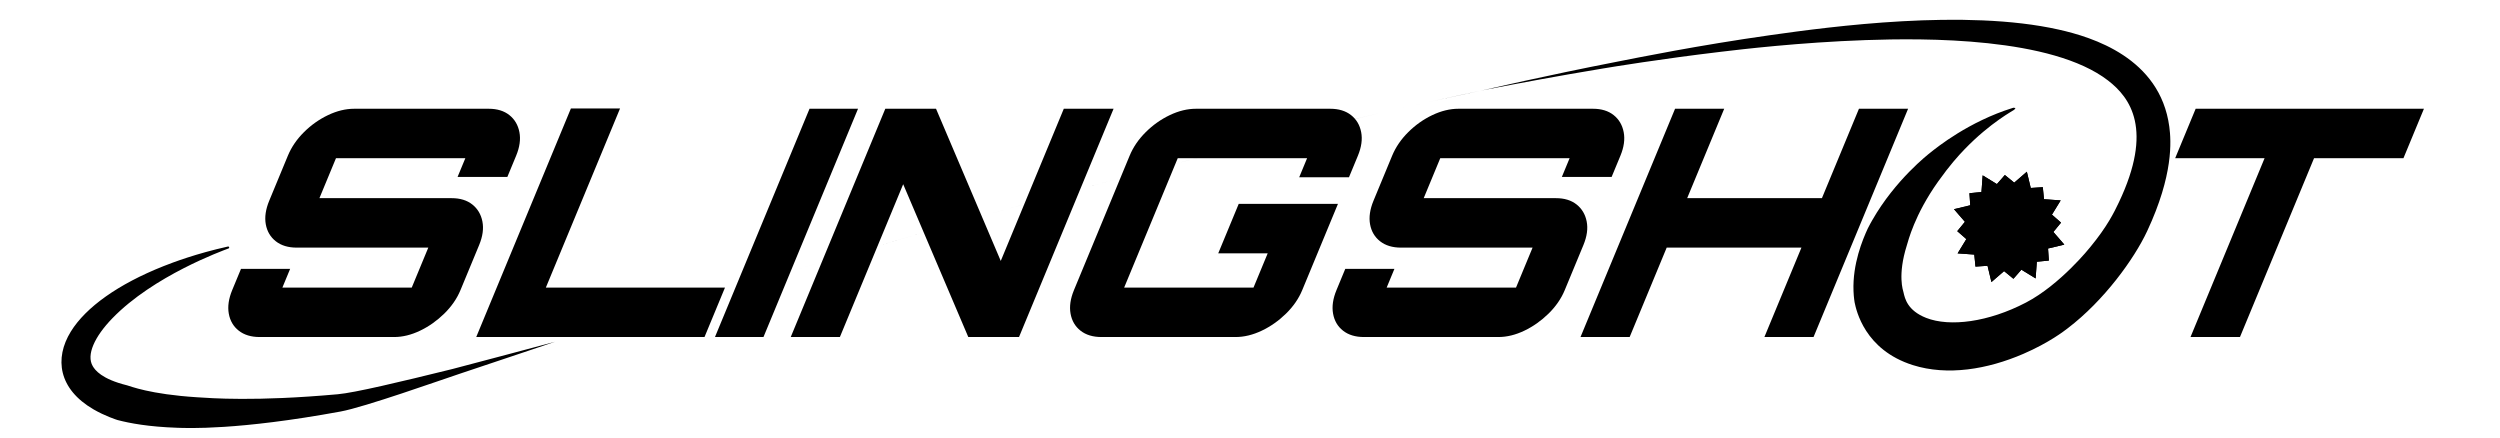
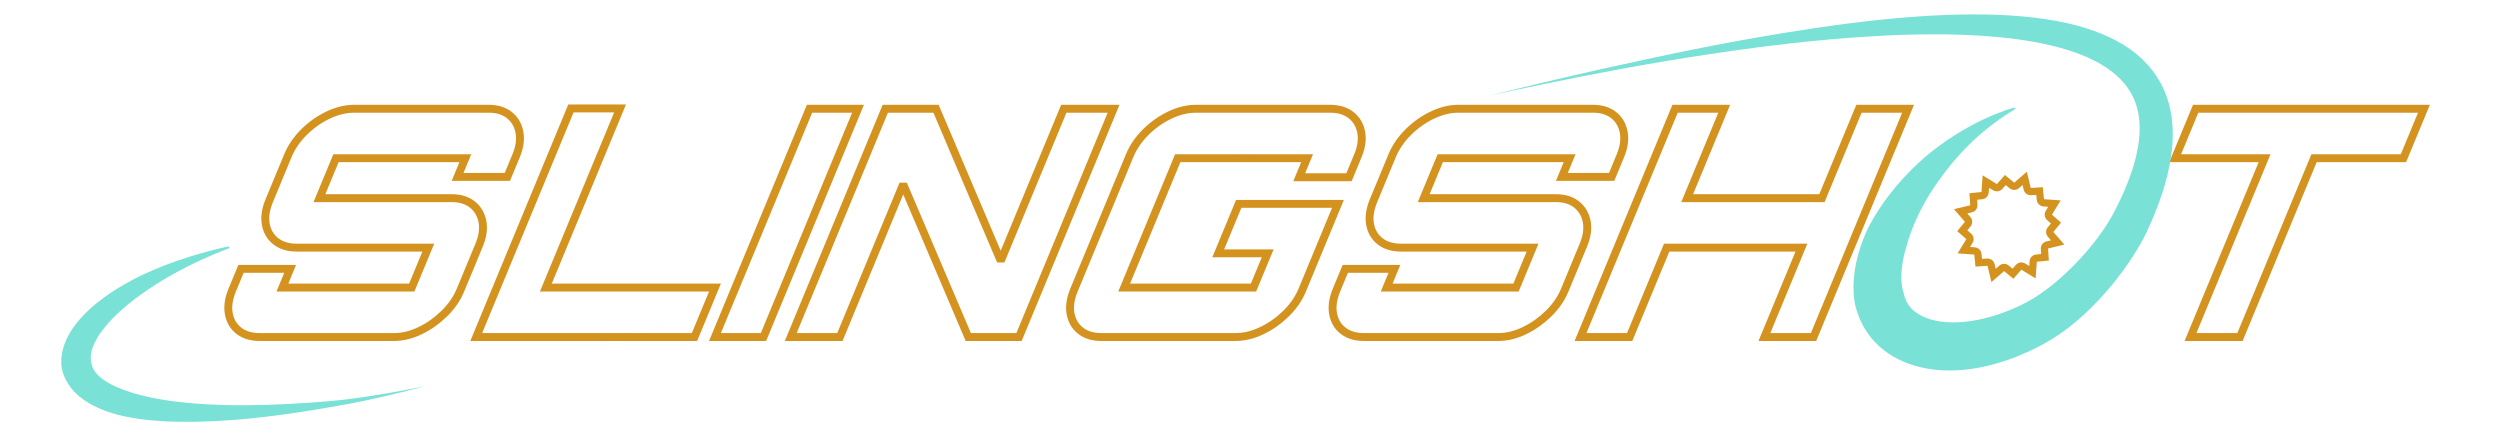
- <svg xmlns="http://www.w3.org/2000/svg" width="100%" height="100%" viewBox="0 0 8000 1400" version="1.1" xml:space="preserve" style="fill-rule:evenodd;clip-rule:evenodd;stroke-linejoin:round;stroke-miterlimit:2;">
+ <svg xmlns="http://www.w3.org/2000/svg" width="100%" height="100%" viewBox="0 0 8000 1400" version="1.1" xml:space="preserve" style="fill-rule:evenodd;clip-rule:evenodd;stroke-linecap:square;stroke-miterlimit:2;">
  <rect id="Artboard1" x="0" y="0" width="8000" height="1400" style="fill:none;" />
  <g>
-     <path d="M830.999,1078.49c-27.393,0 -49.701,-6.764 -66.925,-20.291c-17.225,-13.527 -27.873,-31.705 -31.945,-54.532c-4.072,-22.828 -0.434,-47.938 10.912,-75.331l28.156,-67.975l157.256,-0l-24.794,59.858l413.939,0l52.95,-127.833l-421.04,-0c-27.393,-0 -49.702,-6.764 -66.926,-20.292c-17.224,-13.527 -27.905,-31.625 -32.043,-54.294c-4.137,-22.669 -0.467,-47.859 11.011,-75.569l59.674,-144.066c11.347,-27.393 28.511,-52.504 51.494,-75.331c22.983,-22.828 48.69,-41.005 77.121,-54.533c28.43,-13.527 56.342,-20.291 83.735,-20.291l430.171,0c27.14,0 49.216,6.764 66.229,20.291c17.013,13.528 27.724,31.705 32.134,54.533c4.41,22.827 0.942,47.938 -10.404,75.331l-28.157,67.975l-159.285,-0l24.795,-59.859l-413.939,-0l-52.95,127.834l423.069,-0c27.139,-0 49.216,6.764 66.228,20.291c17.013,13.527 27.758,31.626 32.233,54.295c4.476,22.669 0.975,47.858 -10.503,75.568l-59.674,144.067c-11.347,27.393 -28.68,52.503 -52.001,75.331c-23.322,22.827 -49.092,41.005 -77.311,54.532c-28.219,13.527 -55.899,20.291 -83.038,20.291l-430.172,0Z" style="fill-rule:nonzero;" />
-     <path d="M1523.94,1078.49l302.994,-731.494l157.257,-0l-237.437,573.223l573.223,0l-65.558,158.271l-730.479,0Z" style="fill-rule:nonzero;" />
-     <path d="M2287.9,1078.49l302.574,-730.48l155.227,0l-302.574,730.48l-155.227,0Z" style="fill-rule:nonzero;" />
-     <path d="M2530.38,1078.49l302.575,-730.48l162.329,0l207.149,486.987l201.717,-486.987l159.285,0l-302.575,730.48l-162.329,0l-208.338,-489.016l-202.557,489.016l-157.256,0Z" style="fill-rule:nonzero;" />
-     <path d="M3524.64,1078.49c-27.393,0 -49.701,-6.764 -66.925,-20.291c-17.225,-13.527 -27.873,-31.705 -31.945,-54.532c-4.072,-22.828 -0.434,-47.938 10.912,-75.331l178.183,-430.171c11.347,-27.393 28.511,-52.504 51.494,-75.331c22.983,-22.828 48.69,-41.005 77.12,-54.533c28.431,-13.527 56.343,-20.291 83.736,-20.291l429.157,0c27.393,0 49.701,6.764 66.926,20.291c17.224,13.528 28.041,31.705 32.451,54.533c4.41,22.827 0.942,47.938 -10.404,75.331l-28.577,68.989l-159.285,0l25.215,-60.873l-413.939,-0l-171.459,413.938l413.939,0l45.386,-109.571l-158.271,-0l65.558,-158.271l317.556,-0l-114.306,275.959c-11.347,27.393 -28.68,52.503 -52.002,75.331c-23.321,22.827 -49.196,41.005 -77.627,54.532c-28.431,13.527 -56.343,20.291 -83.736,20.291l-429.157,0Z" style="fill-rule:nonzero;" />
-     <path d="M4364.69,1078.49c-27.393,0 -49.702,-6.764 -66.926,-20.291c-17.224,-13.527 -27.872,-31.705 -31.944,-54.532c-4.072,-22.828 -0.435,-47.938 10.912,-75.331l28.156,-67.975l157.256,-0l-24.794,59.858l413.938,0l52.951,-127.833l-421.041,-0c-27.393,-0 -49.701,-6.764 -66.925,-20.292c-17.225,-13.527 -27.906,-31.625 -32.043,-54.294c-4.138,-22.669 -0.468,-47.859 11.01,-75.569l59.675,-144.066c11.346,-27.393 28.511,-52.504 51.494,-75.331c22.983,-22.828 48.689,-41.005 77.12,-54.533c28.431,-13.527 56.343,-20.291 83.736,-20.291l430.171,0c27.139,0 49.216,6.764 66.228,20.291c17.013,13.528 27.725,31.705 32.135,54.533c4.41,22.827 0.942,47.938 -10.405,75.331l-28.156,67.975l-159.285,-0l24.794,-59.859l-413.938,-0l-52.951,127.834l423.07,-0c27.139,-0 49.215,6.764 66.228,20.291c17.013,13.527 27.757,31.626 32.233,54.295c4.476,22.669 0.975,47.858 -10.503,75.568l-59.674,144.067c-11.347,27.393 -28.681,52.503 -52.002,75.331c-23.321,22.827 -49.091,41.005 -77.31,54.532c-28.22,13.527 -55.899,20.291 -83.039,20.291l-430.171,0Z" style="fill-rule:nonzero;" />
-     <path d="M5057.64,1078.49l302.575,-730.48l157.256,0l-118.508,286.105l431.185,-0l118.509,-286.105l157.256,0l-302.575,730.48l-157.256,0l118.509,-286.104l-431.186,-0l-118.509,286.104l-157.256,0Z" style="fill-rule:nonzero;" />
-     <path d="M7009.64,1078.49l237.017,-572.209l-286.104,-0l65.557,-158.271l730.48,0l-65.558,158.271l-286.104,-0l-237.017,572.209l-158.271,0Z" style="fill-rule:nonzero;" />
-     <path d="M1776.09,1093.66c-1.474,0.46 -175.347,59.3 -303.662,101.912c-64.514,21.424 -305.142,107.066 -382.591,121.301c-329.652,60.591 -491.684,53.047 -522.48,52.001c-91.895,-3.119 -152.285,-14.55 -191.159,-24.744c-2.535,-0.665 -40.381,-12.928 -76.701,-34.006c-112.332,-65.191 -126.116,-162.815 -72.782,-249.2c48.042,-77.813 151.66,-151.708 296.521,-209.234c30.616,-12.158 104.223,-40.083 206.351,-62.869c2.384,-0.532 1.872,1.008 4.01,2.159c-1.158,2.145 0.109,3.138 -2.161,4.004c-20.758,7.917 -239.936,87.365 -371.931,223.576c-57.276,59.105 -83.71,117.363 -62.799,152.944c7.324,12.462 27.876,41.33 109.898,61.549c9.459,2.331 72.307,28.587 224.247,38.217c43.4,2.751 184.837,14.235 449.934,-9.658c53.878,-4.856 196.955,-38.7 366.791,-80.725c28.217,-6.982 325.03,-86.211 328.514,-87.227Zm2642.97,-732.528c57.653,-13.342 115.069,-26.36 172.153,-39.01c81.165,-17.987 122.575,-26.837 145.503,-31.583c-92.587,19.711 -197.75,42.863 -317.656,70.593Zm-726.862,180.61c289.282,-76.206 528.289,-134.687 726.862,-180.61c-240.444,55.642 -485.023,116.914 -726.862,180.61Zm-1225.99,344.923c184.473,-54.533 380.464,-111.588 583.335,-169.003c-201.081,56.91 -402.141,115.479 -583.335,169.003Zm2270.51,-596.126c2.757,-0.587 5.504,-1.171 8.239,-1.752c15.073,-3.201 198.326,-46.299 430.078,-91.429c66.012,-12.855 258.08,-52.106 492.137,-85.199c191.759,-27.113 621.135,-84.802 921.064,-17.384c107.147,24.085 323.853,90.044 353.517,310.426c6.185,45.946 13.244,154.576 -70.737,334.183c-42.041,89.912 -138.45,222.854 -254.317,311.088c-10.82,8.239 -58.808,45.903 -141.969,81.849c-114.79,49.616 -242.885,71.046 -353.623,36.005c-154.703,-48.954 -181.127,-175.825 -186.366,-200.89c-0.038,-0.182 -2.747,-15.355 -3.527,-36.308c-3.226,-86.697 29.05,-163.973 45.555,-199.698c3.572,-7.732 13.245,-24.673 14.453,-26.787c73.983,-129.568 179.965,-211.481 184.917,-215.464c22.258,-17.898 124.347,-100.127 264.45,-143.757c2.105,-0.656 2.084,-0.703 2.275,-0.699c3.436,0.057 3.353,0.792 6.787,0.849c-1.503,1.71 -2.442,3.866 -3.945,5.576c-1.547,1.758 -76.276,40.781 -158.679,126.153c-20.657,21.401 -48.104,51.719 -85.138,103.826c-75.73,106.551 -95.754,190.471 -100.041,204.049c-30.291,95.946 -11.768,145.22 -10.674,150.169c4.395,19.877 12.818,58.458 72.65,81.926c75.323,29.544 199.15,13.646 319.205,-49.043c110.428,-57.664 204.828,-176.334 205.557,-177.218c54.496,-66.105 76.463,-111.18 91.714,-143.262c110.982,-233.466 36.88,-334.977 -34.5,-390.096c-180.078,-139.056 -586.587,-136.007 -775.722,-129.362c-211.887,7.444 -398.695,29.735 -462.514,37.349c-196.503,23.446 -348.557,48.631 -378.748,53.632c-144.055,23.86 -273.843,48.164 -366.838,66.198c-5.007,0.971 -12.08,2.342 -25.26,5.07Zm-1687.17,427.123c14.717,-4.165 29.339,-8.295 43.867,-12.39c-14.657,4.131 -29.28,8.261 -43.867,12.39Zm-1090.31,320.681c125.262,-37.885 303.607,-91.604 506.978,-151.678c-181.637,53.694 -352.106,104.941 -506.978,151.678Zm1134.18,-333.071c194.96,-54.954 395.91,-110.095 598.788,-163.53c-179.464,47.277 -378.277,101.375 -598.788,163.53Zm-1317.32,388.388c22.674,-7.086 45.479,-13.741 68.219,-20.611c37.252,-11.255 75.584,-22.835 114.921,-34.706c-98.085,29.665 -163.621,49.62 -183.14,55.317Z" />
-     <path d="M6485.92,549.493l12.48,52.035l38.603,-2.564l3.782,38.502l53.375,3.804l-27.969,45.619l29.11,25.483l-24.552,29.9l35.053,40.431l-52.035,12.48l2.564,38.603l-38.503,3.782l-3.803,53.376l-45.619,-27.97l-25.483,29.11l-29.9,-24.552l-40.432,35.053l-12.479,-52.035l-38.603,2.565l-3.782,-38.503l-53.376,-3.804l27.97,-45.619l-29.11,-25.483l24.551,-29.9l-35.052,-40.431l52.035,-12.48l-2.565,-38.603l38.503,-3.782l3.804,-53.376l45.619,27.97l25.483,-29.11l29.899,24.552l40.432,-35.053Z" />
-     <path d="M6485.92,549.493l12.48,52.035l38.603,-2.564l3.782,38.502l53.375,3.804l-27.969,45.619l29.11,25.483l-24.552,29.9l35.053,40.431l-52.035,12.48l2.564,38.603l-38.503,3.782l-3.803,53.376l-45.619,-27.97l-25.483,29.11l-29.9,-24.552l-40.432,35.053l-12.479,-52.035l-38.603,2.565l-3.782,-38.503l-53.376,-3.804l27.97,-45.619l-29.11,-25.483l24.551,-29.9l-35.052,-40.431l52.035,-12.48l-2.565,-38.603l38.503,-3.782l3.804,-53.376l45.619,27.97l25.483,-29.11l29.899,24.552l40.432,-35.053Z" />
+     <g>
+       <path d="M830.999,1078.49c-27.393,0 -49.701,-6.764 -66.925,-20.291c-17.225,-13.527 -27.873,-31.705 -31.945,-54.532c-4.072,-22.828 -0.434,-47.938 10.912,-75.331l28.156,-67.975l157.256,-0l-24.794,59.858l413.939,0l52.95,-127.833l-421.04,-0c-27.393,-0 -49.702,-6.764 -66.926,-20.292c-17.224,-13.527 -27.905,-31.625 -32.043,-54.294c-4.137,-22.669 -0.467,-47.859 11.011,-75.569l59.674,-144.066c11.347,-27.393 28.511,-52.504 51.494,-75.331c22.983,-22.828 48.69,-41.005 77.121,-54.533c28.43,-13.527 56.342,-20.291 83.735,-20.291l430.171,0c27.14,0 49.216,6.764 66.229,20.291c17.013,13.528 27.724,31.705 32.134,54.533c4.41,22.827 0.942,47.938 -10.404,75.331l-28.157,67.975l-159.285,-0l24.795,-59.859l-413.939,-0l-52.95,127.834l423.069,-0c27.139,-0 49.216,6.764 66.228,20.291c17.013,13.527 27.758,31.626 32.233,54.295c4.476,22.669 0.975,47.858 -10.503,75.568l-59.674,144.067c-11.347,27.393 -28.68,52.503 -52.001,75.331c-23.322,22.827 -49.092,41.005 -77.311,54.532c-28.219,13.527 -55.899,20.291 -83.038,20.291l-430.172,0Z" style="fill:none;fill-rule:nonzero;stroke:#d4921f;stroke-width:25.29px;" />
+       <path d="M1523.94,1078.49l302.994,-731.494l157.257,-0l-237.437,573.223l541.146,0l-65.558,158.271l-698.402,0Z" style="fill:none;fill-rule:nonzero;stroke:#d4921f;stroke-width:25.29px;" />
+       <path d="M2287.9,1078.49l302.574,-730.48l155.227,0l-302.574,730.48l-155.227,0Z" style="fill:none;fill-rule:nonzero;stroke:#d4921f;stroke-width:25.29px;" />
+       <path d="M2530.38,1078.49l302.575,-730.48l162.329,0l207.149,486.987l201.717,-486.987l159.285,0l-302.575,730.48l-162.329,0l-208.338,-489.016l-202.557,489.016l-157.256,0Z" style="fill:none;fill-rule:nonzero;stroke:#d4921f;stroke-width:25.29px;" />
+       <path d="M3524.64,1078.49c-27.393,0 -49.701,-6.764 -66.925,-20.291c-17.225,-13.527 -27.873,-31.705 -31.945,-54.532c-4.072,-22.828 -0.434,-47.938 10.912,-75.331l178.183,-430.171c11.347,-27.393 28.511,-52.504 51.494,-75.331c22.983,-22.828 48.69,-41.005 77.12,-54.533c28.431,-13.527 56.343,-20.291 83.736,-20.291l429.157,0c27.393,0 49.701,6.764 66.926,20.291c17.224,13.528 28.041,31.705 32.451,54.533c4.41,22.827 0.942,47.938 -10.404,75.331l-28.577,68.989l-159.285,0l25.215,-60.873l-413.939,-0l-171.459,413.938l413.939,0l45.386,-109.571l-158.271,-0l65.558,-158.271l317.556,-0l-114.306,275.959c-11.347,27.393 -28.68,52.503 -52.002,75.331c-23.321,22.827 -49.196,41.005 -77.627,54.532c-28.431,13.527 -56.343,20.291 -83.736,20.291l-429.157,0Z" style="fill:none;fill-rule:nonzero;stroke:#d4921f;stroke-width:25.29px;" />
+       <path d="M4364.69,1078.49c-27.393,0 -49.702,-6.764 -66.926,-20.291c-17.224,-13.527 -27.872,-31.705 -31.944,-54.532c-4.072,-22.828 -0.435,-47.938 10.912,-75.331l28.156,-67.975l157.256,-0l-24.794,59.858l413.938,0l52.951,-127.833l-421.041,-0c-27.393,-0 -49.701,-6.764 -66.925,-20.292c-17.225,-13.527 -27.906,-31.625 -32.043,-54.294c-4.138,-22.669 -0.468,-47.859 11.01,-75.569l59.675,-144.066c11.346,-27.393 28.511,-52.504 51.494,-75.331c22.983,-22.828 48.689,-41.005 77.12,-54.533c28.431,-13.527 56.343,-20.291 83.736,-20.291l430.171,0c27.139,0 49.216,6.764 66.228,20.291c17.013,13.528 27.725,31.705 32.135,54.533c4.41,22.827 0.942,47.938 -10.405,75.331l-28.156,67.975l-159.285,-0l24.794,-59.859l-413.938,-0l-52.951,127.834l423.07,-0c27.139,-0 49.215,6.764 66.228,20.291c17.013,13.527 27.757,31.626 32.233,54.295c4.476,22.669 0.975,47.858 -10.503,75.568l-59.674,144.067c-11.347,27.393 -28.681,52.503 -52.002,75.331c-23.321,22.827 -49.091,41.005 -77.31,54.532c-28.22,13.527 -55.899,20.291 -83.039,20.291l-430.171,0Z" style="fill:none;fill-rule:nonzero;stroke:#d4921f;stroke-width:25.29px;" />
+       <path d="M5057.64,1078.49l302.575,-730.48l157.256,0l-118.508,286.105l431.185,-0l118.509,-286.105l157.256,0l-302.575,730.48l-157.256,0l118.509,-286.104l-431.186,-0l-118.509,286.104l-157.256,0Z" style="fill:none;fill-rule:nonzero;stroke:#d4921f;stroke-width:25.29px;" />
+       <path d="M7009.64,1078.49l237.017,-572.209l-286.104,-0l65.557,-158.271l730.48,0l-65.558,158.271l-286.104,-0l-237.017,572.209l-158.271,0Z" style="fill:none;fill-rule:nonzero;stroke:#d4921f;stroke-width:25.29px;" />
+     </g>
+     <path d="M6485.92,549.493l12.48,52.035l38.603,-2.564l3.782,38.502l53.375,3.804l-27.969,45.619l29.11,25.483l-24.552,29.9l35.053,40.431l-52.035,12.48l2.564,38.603l-38.503,3.782l-3.803,53.376l-45.619,-27.97l-25.483,29.11l-29.9,-24.552l-40.432,35.053l-12.479,-52.035l-38.603,2.565l-3.782,-38.503l-53.376,-3.804l27.97,-45.619l-29.11,-25.483l24.551,-29.9l-35.052,-40.431l52.035,-12.48l-2.565,-38.603l38.503,-3.782l3.804,-53.376l45.619,27.97l25.483,-29.11l29.899,24.552l40.432,-35.053Zm-13.68,42.622l-11.526,9.993c-8.559,7.42 -21.221,7.589 -29.975,0.401l-12.495,-10.26l-10.65,12.165c-7.461,8.523 -19.98,10.426 -29.637,4.505l-13.005,-7.973l-1.085,15.216c-0.805,11.299 -9.638,20.372 -20.912,21.48l-16.09,1.58l1.072,16.132c0.751,11.303 -6.756,21.501 -17.771,24.143l-14.835,3.558l9.993,11.526c7.421,8.559 7.59,21.221 0.402,29.975l-10.26,12.495l12.165,10.65c8.523,7.461 10.426,19.98 4.505,29.637l-7.974,13.005l15.217,1.085c11.299,0.805 20.372,9.638 21.479,20.912l1.581,16.09l16.132,-1.072c11.303,-0.751 21.501,6.756 24.143,17.771l3.557,14.834l11.527,-9.992c8.559,-7.421 21.22,-7.59 29.975,-0.402l12.495,10.26l10.649,-12.165c7.462,-8.523 19.981,-10.426 29.638,-4.505l13.005,7.973l1.084,-15.216c0.805,-11.299 9.639,-20.372 20.912,-21.479l16.091,-1.581l-1.072,-16.132c-0.751,-11.303 6.755,-21.501 17.771,-24.143l14.834,-3.558l-9.993,-11.526c-7.42,-8.559 -7.59,-21.221 -0.401,-29.975l10.26,-12.495l-12.165,-10.649c-8.523,-7.462 -10.426,-19.981 -4.505,-29.638l7.973,-13.005l-15.216,-1.084c-11.299,-0.806 -20.372,-9.639 -21.48,-20.913l-1.58,-16.09l-16.132,1.072c-11.303,0.751 -21.501,-6.756 -24.143,-17.771l-3.558,-14.834Z" style="fill:#d4921f;fill-rule:nonzero;" />
+     <path style="fill:#79e1d6;fill-rule:nonzero;" d="M1375.77,1232.36c-2.504,0.583 -5,1.163 -7.489,1.739c-21.099,4.884 -59.836,15.772 -128.439,31.897c-93.728,22.031 -137.915,28.9 -180.787,36.492c-498.325,88.24 -673.925,30.521 -726.047,10.647c-106.839,-40.738 -129.561,-104.451 -135.963,-138.198c-0.027,-0.144 -1.101,-8.413 -0.953,-19.039c1.319,-94.761 89.763,-187.211 229.017,-260.947c46.867,-24.816 101.101,-45.416 110.109,-48.838c36.729,-13.95 104.064,-37.515 194.37,-57.288c2.382,-0.522 1.871,1.007 4.01,2.159c-1.158,2.145 0.102,3.131 -2.161,4.004c-52.102,20.111 -167.245,66.552 -275.876,144.32c-4.16,2.978 -130.307,87.657 -159.807,174.965c-9.53,28.206 -3.796,43.241 -3.384,45.565c0.696,3.918 -1.152,48.519 100.229,86.464c53.391,19.984 177.375,57.641 461.079,49.242c99.641,-2.95 202.41,-11.378 243.532,-16.112c97.174,-11.185 206.642,-32.328 261.294,-43.116c0.105,-0.02 6.069,-1.359 17.266,-3.956Zm3068.01,-848.377c27.752,-6.957 54.52,-13.602 79.979,-19.875c-26.593,6.556 -53.256,13.182 -79.979,19.875Zm311.577,-75.531c39.898,-9.324 150.517,-37.713 317.398,-75.679c15.925,-3.623 72.389,-16.469 199.37,-43.916c85.315,-18.441 288.369,-61.76 527.843,-97.745c614.805,-92.384 994.397,-46.695 1114.25,175.055c76.487,141.515 27.337,321 -43.404,473.092c-44.606,95.901 -159.836,254.999 -300.152,343.13c-57.79,36.297 -116.793,58.646 -127.416,62.67c-106.702,40.417 -219.026,54.243 -317.217,24.818c-99.491,-29.814 -168.234,-99.128 -190.454,-198.455c-0.016,-0.071 -2.786,-14.41 -3.905,-34.245c-3.444,-61.016 10.496,-129.421 43.424,-201.781c0.069,-0.152 12.874,-27.218 35.807,-62.682c71.908,-111.197 161.284,-180.18 165.33,-183.437c22.125,-17.806 124.223,-100.145 264.356,-143.849c2.104,-0.657 2.084,-0.704 2.274,-0.7c3.436,0.056 3.352,0.792 6.786,0.849c-1.503,1.709 -2.441,3.865 -3.945,5.574c-1.546,1.757 -76.29,40.746 -158.737,126.082c-25.458,26.349 -51.522,56.495 -85.179,103.809c-76.744,107.884 -96.55,192.878 -100.568,205.68c-30.46,97.076 -10.245,148.024 -9.659,150.493c4.509,18.987 13.044,56.787 72.273,80.031c75.009,29.437 199.108,14.006 320.486,-49.628c103.923,-54.482 225.655,-183.587 279.787,-286.91c144.516,-275.841 67.735,-385.837 10.077,-438.035c-164.355,-148.789 -576.442,-138.356 -776.246,-126.954c-194.468,11.098 -362.279,34.25 -413.621,41.254c-7.564,1.032 -199.585,26.849 -400.862,64.356c-185.442,34.556 -345.256,68.957 -411.911,83.362c-0.039,0.008 -5.69,1.312 -16.186,3.761Zm-1105.51,286.539c264.978,-73.69 532.377,-145.507 793.932,-211.008c-262.573,65.814 -529.788,137.571 -793.932,211.008Zm-1255.76,360.396c386.52,-111.738 816.901,-238.386 1255.76,-360.396c-437.596,121.694 -868.59,248.496 -1255.76,360.396Zm-960.026,263.146c-19.857,4.794 -39.292,9.406 -58.292,13.827c12.852,-2.98 32.597,-7.619 58.292,-13.827c258.825,-62.492 589.245,-155.959 960.026,-263.146c-324.312,93.733 -617.876,177.01 -858.813,238.071c-39.726,10.068 -73.844,18.462 -101.213,25.075Zm3089.7,-854.425c61.885,-15.257 123.392,-30.131 184.41,-44.562c-44.057,10.428 -108.401,25.834 -184.41,44.562Zm184.41,-44.562c20.333,-4.813 36.346,-8.565 47.188,-11.094c-15.695,3.668 -31.426,7.366 -47.188,11.094Z" />
  </g>
</svg>
